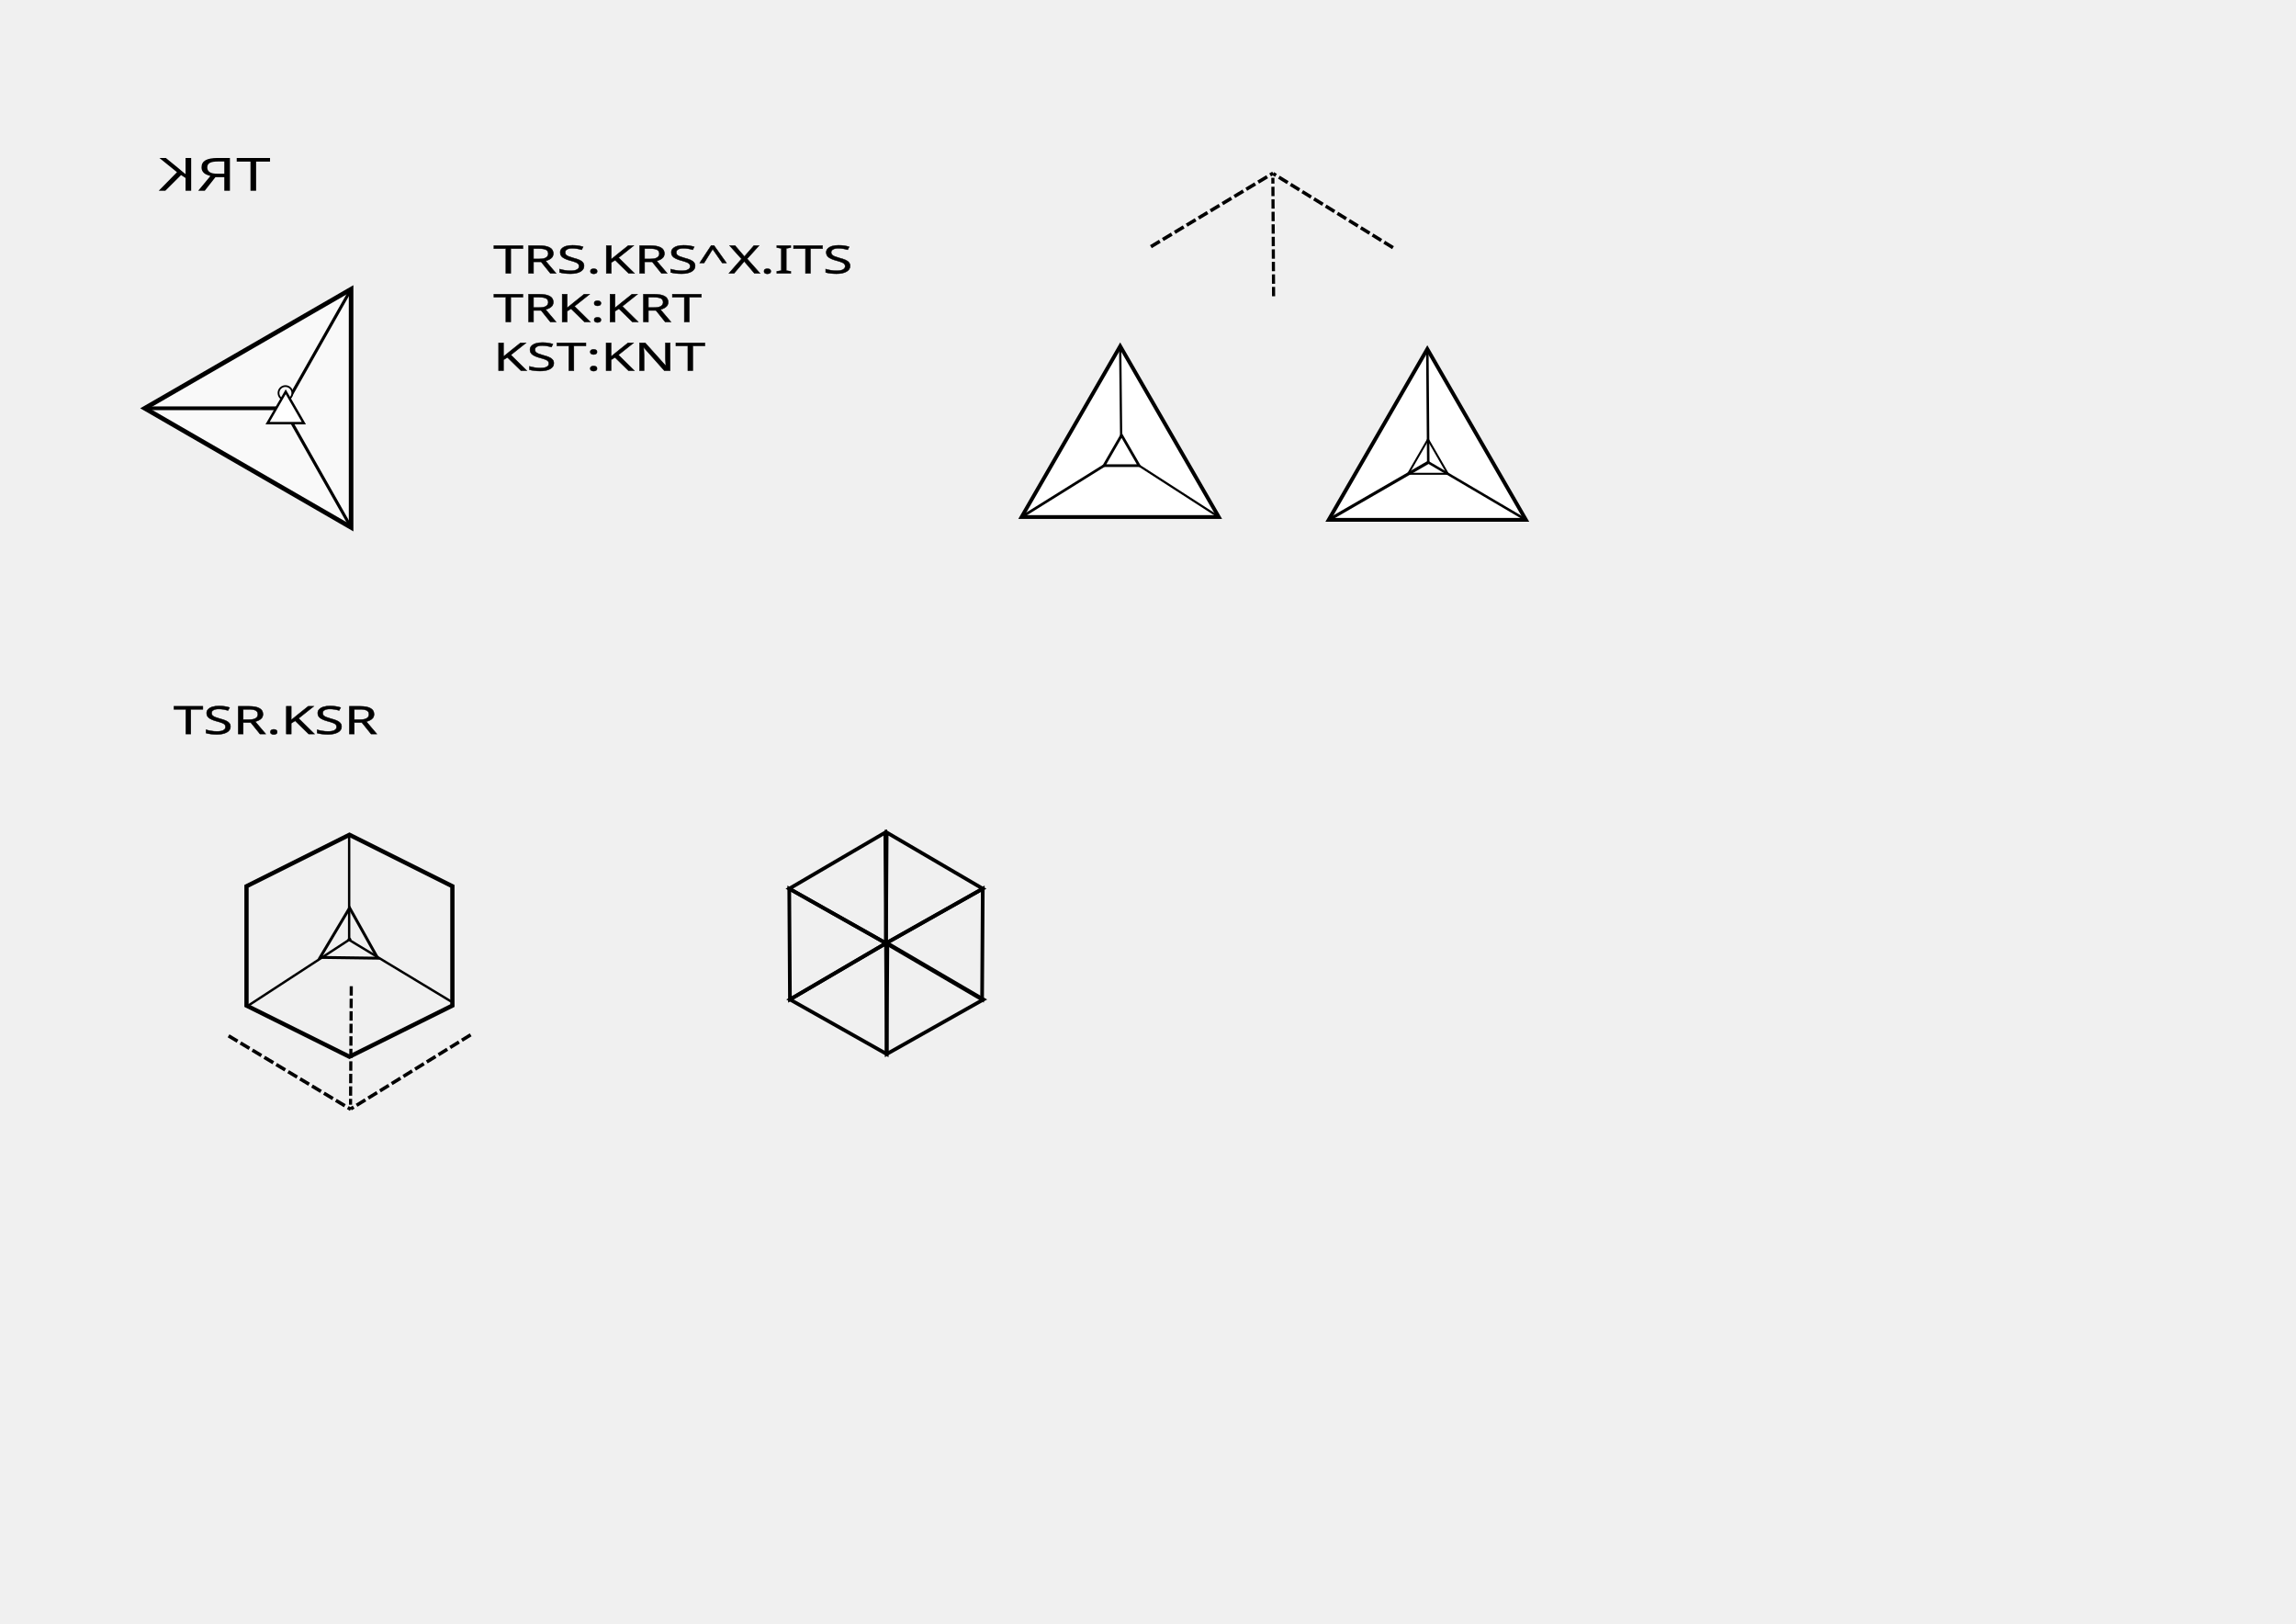
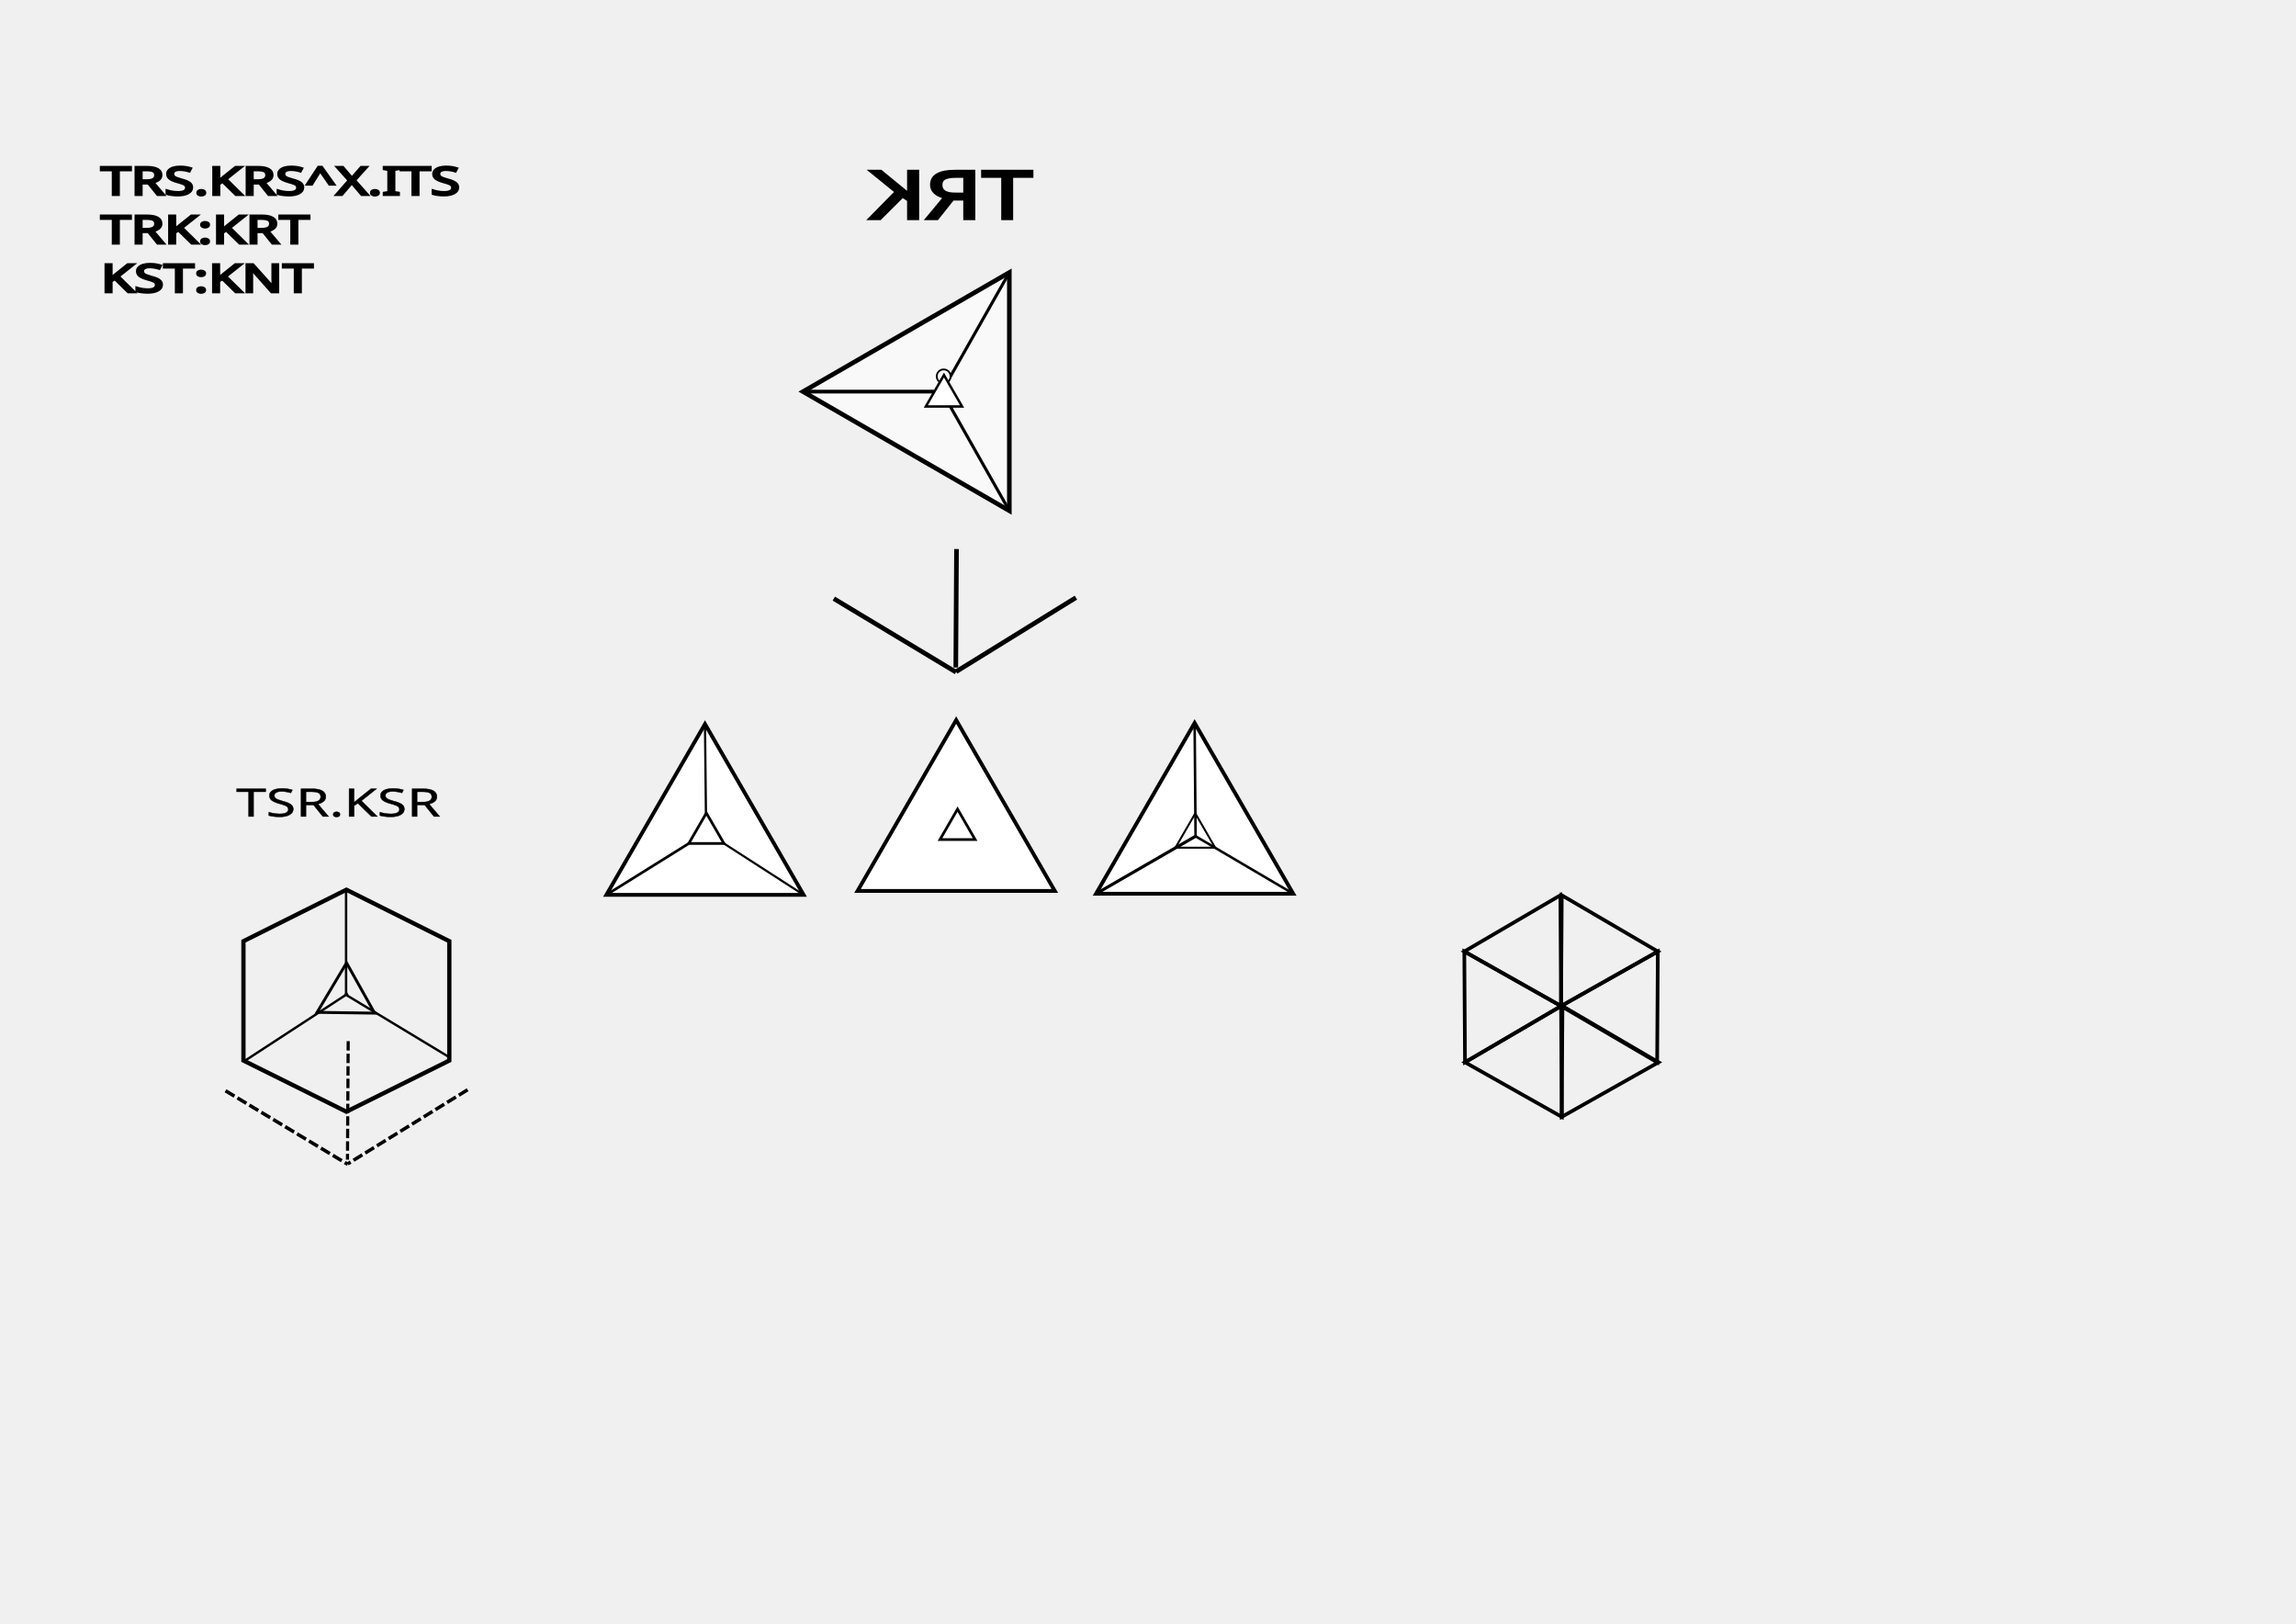
<svg xmlns="http://www.w3.org/2000/svg" width="297mm" height="210mm" viewBox="0 0 297 210" version="1.1" id="svg1">
  <defs id="defs1">
    <pattern id="EMFhbasepattern" patternUnits="userSpaceOnUse" width="6" height="6" x="0" y="0" />
    <pattern id="EMFhbasepattern-6" patternUnits="userSpaceOnUse" width="6" height="6" x="0" y="0" />
  </defs>
  <g id="layer1">
-     <path style="fill:none;stroke:#000000;stroke-width:0.552;stroke-linecap:butt;stroke-linejoin:miter;stroke-miterlimit:5.5;stroke-dasharray:none;stroke-opacity:1" d="m 45.203,107.964 13.316,6.658 v 15.434 l -13.316,6.615 -13.316,-6.615 v -15.434 z" id="path43" />
+     <path style="fill:none;stroke:#000000;stroke-width:0.552;stroke-linecap:butt;stroke-linejoin:miter;stroke-miterlimit:5.5;stroke-dasharray:none;stroke-opacity:1" d="m 44.806,115.072 13.316,6.658 v 15.434 l -13.316,6.615 -13.316,-6.615 v -15.434 z" id="path43" />
    <path id="path1" style="fill:none;stroke:#000000;stroke-width:0.518;stroke-dasharray:none" d="m -40.796,66.079 -15.488,-0.211 -15.488,-0.211 7.927,-13.308 7.927,-13.308 7.562,13.519 z" />
    <path style="fill:none;stroke:#000000;stroke-width:0.433;stroke-linecap:butt;stroke-linejoin:miter;stroke-dasharray:none;stroke-opacity:1" d="m -55.919,39.042 -0.093,17.8" id="path2" />
    <path style="fill:none;stroke:#000000;stroke-width:0.433;stroke-linecap:butt;stroke-linejoin:miter;stroke-dasharray:none;stroke-opacity:1" d="m -71.773,65.658 15.761,-8.816" id="path3" />
    <path style="fill:none;stroke:#000000;stroke-width:0.433;stroke-linecap:butt;stroke-linejoin:miter;stroke-dasharray:none;stroke-opacity:1" d="M -40.796,66.079 -56.012,56.842" id="path4" />
    <path style="fill:none;stroke:#000000;stroke-width:0.426;stroke-linecap:butt;stroke-linejoin:miter;stroke-miterlimit:5.5;stroke-dasharray:none;stroke-opacity:1" d="m -56.039,54.338 2.434,1.217 v 2.822 l -2.434,1.209 -2.434,-1.209 v -2.822 z" id="path5" />
-     <g id="g8" style="stroke-width:0.313;stroke-dasharray:none" transform="matrix(0.978912,0,0,0.978912,-54.7925,77.27733)">
+     <g id="g8" style="stroke-width:0.313;stroke-dasharray:none" transform="matrix(0.978912,0,0,0.978912,-55.18897,84.38502)">
      <path style="fill:none;stroke:#000000;stroke-width:0.313;stroke-linecap:butt;stroke-linejoin:miter;stroke-dasharray:none;stroke-opacity:1" d="M 115.576,53.372 101.916,45.121" id="path59717-8" />
      <path style="fill:none;stroke:#000000;stroke-width:0.313;stroke-linecap:butt;stroke-linejoin:miter;stroke-dasharray:none;stroke-opacity:1" d="M 102.11,31.47 V 45.08" id="path7" />
      <path style="fill:none;stroke:#000000;stroke-width:0.313;stroke-linecap:butt;stroke-linejoin:miter;stroke-dasharray:none;stroke-opacity:1" d="M 88.775,53.919 102.355,45.062" id="path59715-3" />
    </g>
-     <path id="path8" style="fill:none;stroke:#000000;stroke-width:0.372;stroke-dasharray:none" d="m 48.86,123.926 -3.724,-0.051 -3.724,-0.051 1.906,-3.2 1.906,-3.2 1.818,3.25 z" />
-     <path style="fill:none;stroke:#000000;stroke-width:0.405;stroke-linecap:butt;stroke-linejoin:miter;stroke-dasharray:1.214, 0.405;stroke-dashoffset:0;stroke-opacity:1" d="m 45.438,127.55 -0.094,15.328" id="path12" />
-     <path style="fill:none;stroke:#000000;stroke-width:0.445;stroke-linecap:butt;stroke-linejoin:miter;stroke-dasharray:1.334, 0.445;stroke-dashoffset:0;stroke-opacity:1" d="m 60.883,133.837 -15.504,9.577" id="path11" />
-     <path style="fill:none;stroke:#000000;stroke-width:0.45;stroke-linecap:butt;stroke-linejoin:miter;stroke-dasharray:1.35, 0.45;stroke-dashoffset:0;stroke-opacity:1" d="m 29.566,133.966 15.807,9.507" id="path10" />
-     <path id="path47-7" d="m 127.126,114.937 -0.088,14.33 -12.428,-7.272 z" style="fill:none;stroke:#000000;stroke-width:0.474;stroke-linecap:butt;stroke-linejoin:miter;stroke-miterlimit:8;stroke-dasharray:none;stroke-opacity:1" />
-     <path id="path1481" d="m 127.126,114.937 -12.428,-7.272 -0.089,14.33 z" style="fill:none;stroke:#000000;stroke-width:0.474;stroke-linecap:butt;stroke-linejoin:miter;stroke-miterlimit:8;stroke-dasharray:none;stroke-opacity:1" />
-     <path id="path2471" d="m 102.093,114.937 0.089,14.33 12.428,-7.272 z" style="fill:none;stroke:#000000;stroke-width:0.474;stroke-linecap:butt;stroke-linejoin:miter;stroke-miterlimit:8;stroke-dasharray:none;stroke-opacity:1" />
-     <path id="path2473" d="m 102.093,114.937 12.428,-7.272 0.089,14.33 z" style="fill:none;stroke:#000000;stroke-width:0.474;stroke-linecap:butt;stroke-linejoin:miter;stroke-miterlimit:8;stroke-dasharray:none;stroke-opacity:1" />
-     <path id="path2493" d="m 127.215,129.267 -12.428,-7.272 -0.089,14.33 z" style="fill:none;stroke:#000000;stroke-width:0.474;stroke-linecap:butt;stroke-linejoin:miter;stroke-miterlimit:8;stroke-dasharray:none;stroke-opacity:1" />
-     <path id="path2495" d="m 102.182,129.267 12.428,-7.272 0.089,14.33 z" style="fill:none;stroke:#000000;stroke-width:0.474;stroke-linecap:butt;stroke-linejoin:miter;stroke-miterlimit:8;stroke-dasharray:none;stroke-opacity:1" />
-     <text xml:space="preserve" style="font-size:5.929px;line-height:1.25;font-family:sans-serif;word-spacing:0px;fill:#000000;stroke:#000000;stroke-width:0.058;stroke-dasharray:none" x="19.04" y="97.013" id="text25" transform="scale(1.177997,0.8488988)">
-       <tspan id="tspan15" style="fill:#000000;stroke:#000000;stroke-width:0.058;stroke-dasharray:none" x="19.04" y="97.013" />
-       <tspan style="fill:#000000;stroke:#000000;stroke-width:0.058;stroke-dasharray:none" x="19.04" y="104.425" id="tspan20" />
-       <tspan style="fill:#000000;stroke:#000000;stroke-width:0.058;stroke-dasharray:none" x="19.04" y="111.837" id="tspan23">TSR.KSR</tspan>
-       <tspan style="fill:#000000;stroke:#000000;stroke-width:0.058;stroke-dasharray:none" x="19.04" y="119.248" id="tspan36" />
-       <tspan style="fill:#000000;stroke:#000000;stroke-width:0.058;stroke-dasharray:none" x="19.04" y="126.66" id="tspan30" />
-       <tspan style="fill:#000000;stroke:#000000;stroke-width:0.058;stroke-dasharray:none" x="19.04" y="134.071" id="tspan24" />
-       <tspan style="fill:#000000;stroke:#000000;stroke-width:0.058;stroke-dasharray:none" x="19.04" y="141.483" id="tspan25" />
+     <path id="path8" style="fill:none;stroke:#000000;stroke-width:0.372;stroke-dasharray:none" d="m 48.463,131.034 -3.724,-0.051 -3.724,-0.051 1.906,-3.2 1.906,-3.2 1.818,3.25 z" />
+     <path style="fill:none;stroke:#000000;stroke-width:0.405;stroke-linecap:butt;stroke-linejoin:miter;stroke-dasharray:1.214, 0.405;stroke-dashoffset:0;stroke-opacity:1" d="m 45.042,134.657 -0.094,15.328" id="path12" />
+     <path style="fill:none;stroke:#000000;stroke-width:0.445;stroke-linecap:butt;stroke-linejoin:miter;stroke-dasharray:1.334, 0.445;stroke-dashoffset:0;stroke-opacity:1" d="m 60.487,140.945 -15.504,9.577" id="path11" />
+     <path style="fill:none;stroke:#000000;stroke-width:0.45;stroke-linecap:butt;stroke-linejoin:miter;stroke-dasharray:1.35, 0.45;stroke-dashoffset:0;stroke-opacity:1" d="m 29.17,141.074 15.807,9.507" id="path10" />
+     <path id="path47-7" d="m 214.449,123.06 -0.088,14.33 -12.428,-7.272 z" style="fill:none;stroke:#000000;stroke-width:0.474;stroke-linecap:butt;stroke-linejoin:miter;stroke-miterlimit:8;stroke-dasharray:none;stroke-opacity:1" />
+     <path id="path1481" d="m 214.449,123.06 -12.428,-7.272 -0.089,14.33 z" style="fill:none;stroke:#000000;stroke-width:0.474;stroke-linecap:butt;stroke-linejoin:miter;stroke-miterlimit:8;stroke-dasharray:none;stroke-opacity:1" />
+     <path id="path2471" d="m 189.416,123.06 0.089,14.33 12.428,-7.272 z" style="fill:none;stroke:#000000;stroke-width:0.474;stroke-linecap:butt;stroke-linejoin:miter;stroke-miterlimit:8;stroke-dasharray:none;stroke-opacity:1" />
+     <path id="path2473" d="m 189.416,123.06 12.428,-7.272 0.089,14.33 z" style="fill:none;stroke:#000000;stroke-width:0.474;stroke-linecap:butt;stroke-linejoin:miter;stroke-miterlimit:8;stroke-dasharray:none;stroke-opacity:1" />
+     <path id="path2493" d="m 214.538,137.39 -12.428,-7.272 -0.089,14.33 z" style="fill:none;stroke:#000000;stroke-width:0.474;stroke-linecap:butt;stroke-linejoin:miter;stroke-miterlimit:8;stroke-dasharray:none;stroke-opacity:1" />
+     <path id="path2495" d="m 189.505,137.39 12.428,-7.272 0.089,14.33 z" style="fill:none;stroke:#000000;stroke-width:0.474;stroke-linecap:butt;stroke-linejoin:miter;stroke-miterlimit:8;stroke-dasharray:none;stroke-opacity:1" />
+     <text xml:space="preserve" style="font-size:5.929px;line-height:1.25;font-family:sans-serif;word-spacing:0px;fill:#000000;stroke:#000000;stroke-width:0.058;stroke-dasharray:none" x="25.935" y="109.573" id="text25" transform="scale(1.177997,0.8488988)">
+       <tspan id="tspan15" style="fill:#000000;stroke:#000000;stroke-width:0.058;stroke-dasharray:none" x="25.935" y="109.573" />
+       <tspan style="fill:#000000;stroke:#000000;stroke-width:0.058;stroke-dasharray:none" x="25.935" y="116.984" id="tspan20" />
+       <tspan style="fill:#000000;stroke:#000000;stroke-width:0.058;stroke-dasharray:none" x="25.935" y="124.396" id="tspan23">TSR.KSR</tspan>
+       <tspan style="fill:#000000;stroke:#000000;stroke-width:0.058;stroke-dasharray:none" x="25.935" y="131.807" id="tspan36" />
+       <tspan style="fill:#000000;stroke:#000000;stroke-width:0.058;stroke-dasharray:none" x="25.935" y="139.219" id="tspan30" />
+       <tspan style="fill:#000000;stroke:#000000;stroke-width:0.058;stroke-dasharray:none" x="25.935" y="146.63" id="tspan24" />
+       <tspan style="fill:#000000;stroke:#000000;stroke-width:0.058;stroke-dasharray:none" x="25.935" y="154.042" id="tspan25" />
    </text>
    <path style="fill:#808080;fill-opacity:1;stroke:#cccccc;stroke-width:0;stroke-dasharray:none" d="m -10.402,124.36 c -0.111,-0.393 -0.383,-1.374 -0.605,-2.18 -1.184,-4.305 -1.46,-5.303 -1.474,-5.317 -0.013,-0.013 -1.354,0.33 -4.48,1.148 -0.566,0.148 -1.704,0.445 -2.529,0.66 -0.825,0.215 -1.505,0.396 -1.511,0.403 -0.006,0.006 -0.29,0.488 -0.629,1.07 l -0.617,1.058 -1.291,0.009 -1.291,0.009 -0.958,0.931 c -0.527,0.512 -1.531,1.49 -2.231,2.172 -0.7,0.683 -1.666,1.623 -2.145,2.089 -0.48,0.466 -0.876,0.858 -0.881,0.872 -0.005,0.014 0.12,0.15 0.279,0.303 0.307,0.296 2.058,1.997 4.143,4.027 0.7,0.682 1.392,1.353 1.537,1.492 l 0.264,0.252 1.288,0.009 1.288,0.009 0.62,1.064 0.62,1.064 0.288,0.079 c 0.158,0.043 0.649,0.173 1.09,0.288 0.441,0.115 1.132,0.295 1.535,0.401 0.403,0.106 0.999,0.261 1.326,0.346 0.326,0.085 1.41,0.367 2.409,0.628 0.999,0.261 1.833,0.474 1.853,0.474 0.02,0 0.061,-0.09 0.092,-0.201 0.03,-0.11 0.316,-1.15 0.635,-2.311 0.319,-1.161 0.807,-2.933 1.084,-3.938 l 0.504,-1.827 -0.649,-1.077 -0.649,-1.077 0.635,-1.049 c 0.349,-0.577 0.639,-1.075 0.645,-1.107 0.005,-0.032 -0.081,-0.38 -0.192,-0.773 z m -2.397,6.061 c -0.495,1.732 -0.907,3.148 -0.917,3.148 -0.01,-1.4e-4 -0.22,-0.342 -0.467,-0.759 -0.247,-0.417 -0.976,-1.645 -1.619,-2.729 -0.643,-1.084 -1.278,-2.155 -1.412,-2.381 l -0.242,-0.41 1.195,-2.015 c 0.657,-1.108 1.495,-2.521 1.861,-3.139 0.367,-0.619 0.674,-1.125 0.684,-1.125 0.012,-1.5e-4 1.598,5.465 1.811,6.244 0.004,0.009 -0.4,1.434 -0.894,3.166 z m -4.167,-8.057 c -0.77,1.299 -1.606,2.707 -1.858,3.129 l -0.457,0.767 -3.724,0.009 c -2.193,0.004 -3.724,-0.004 -3.724,-0.022 0,-0.017 1.052,-1.075 2.337,-2.35 l 2.337,-2.319 3.227,-0.807 c 1.775,-0.444 3.235,-0.807 3.244,-0.807 0.01,0 0.018,0.008 0.018,0.019 0,0.011 -0.63,1.082 -1.4,2.381 z m 1.383,12.252 c -0.01,0 -1.47,-0.363 -3.246,-0.807 l -3.228,-0.807 -2.336,-2.319 c -1.285,-1.275 -2.336,-2.333 -2.336,-2.35 0,-0.018 1.557,-0.027 3.723,-0.022 l 3.723,0.009 0.685,1.151 c 2.374,3.991 3.029,5.096 3.03,5.119 8.7e-4,0.014 -0.006,0.026 -0.016,0.026 z" id="path9" />
-     <text xml:space="preserve" style="font-size:5.929px;line-height:1.25;font-family:sans-serif;word-spacing:0px;fill:#000000;stroke:#000000;stroke-width:0.058;stroke-dasharray:none" x="54.175" y="26.824" id="text25-5" transform="scale(1.177997,0.8488988)">
-       <tspan id="tspan15-7" style="fill:#000000;stroke:#000000;stroke-width:0.058;stroke-dasharray:none" x="54.175" y="26.824" />
-       <tspan style="fill:#000000;stroke:#000000;stroke-width:0.058;stroke-dasharray:none" x="54.175" y="34.235" id="tspan20-4" />
-       <tspan style="fill:#000000;stroke:#000000;stroke-width:0.058;stroke-dasharray:none" x="54.175" y="41.647" id="tspan23-3">TRS.KRS^X.ITS</tspan>
-       <tspan style="fill:#000000;stroke:#000000;stroke-width:0.058;stroke-dasharray:none" x="54.175" y="49.058" id="tspan35">TRK:KRT</tspan>
-       <tspan style="fill:#000000;stroke:#000000;stroke-width:0.058;stroke-dasharray:none" x="54.175" y="56.47" id="tspan36-2">KST:KNT</tspan>
-       <tspan style="fill:#000000;stroke:#000000;stroke-width:0.058;stroke-dasharray:none" x="54.175" y="63.881" id="tspan30-3" />
-       <tspan style="fill:#000000;stroke:#000000;stroke-width:0.058;stroke-dasharray:none" x="54.175" y="71.293" id="tspan24-5" />
-       <tspan style="fill:#000000;stroke:#000000;stroke-width:0.058;stroke-dasharray:none" x="54.175" y="78.704" id="tspan25-0" />
+     <text xml:space="preserve" style="font-size:5.929px;line-height:1.25;font-family:sans-serif;word-spacing:0px;fill:#000000;stroke:#000000;stroke-width:0.358;stroke-dasharray:none" x="11.077" y="14.863" id="text25-5" transform="scale(1.177997,0.8488988)">
+       <tspan id="tspan15-7" style="fill:#000000;stroke:#000000;stroke-width:0.358;stroke-dasharray:none" x="11.077" y="14.863" />
+       <tspan style="fill:#000000;stroke:#000000;stroke-width:0.358;stroke-dasharray:none" x="11.077" y="22.274" id="tspan20-4" />
+       <tspan style="fill:#000000;stroke:#000000;stroke-width:0.358;stroke-dasharray:none" x="11.077" y="29.686" id="tspan23-3">TRS.KRS^X.ITS</tspan>
+       <tspan style="fill:#000000;stroke:#000000;stroke-width:0.358;stroke-dasharray:none" x="11.077" y="37.097" id="tspan35">TRK:KRT</tspan>
+       <tspan style="fill:#000000;stroke:#000000;stroke-width:0.358;stroke-dasharray:none" x="11.077" y="44.509" id="tspan36-2">KST:KNT</tspan>
+       <tspan style="fill:#000000;stroke:#000000;stroke-width:0.358;stroke-dasharray:none" x="11.077" y="51.92" id="tspan30-3" />
+       <tspan style="fill:#000000;stroke:#000000;stroke-width:0.358;stroke-dasharray:none" x="11.077" y="59.332" id="tspan24-5" />
+       <tspan style="fill:#000000;stroke:#000000;stroke-width:0.358;stroke-dasharray:none" x="11.077" y="66.743" id="tspan25-0" />
    </text>
-     <path id="path76704" style="fill:#ffffff;stroke:#000000;stroke-width:0.49" d="m 157.66,66.868 h -12.757 -12.758 l 6.379,-11.048 6.379,-11.048 6.379,11.048 z" />
-     <g id="g951" transform="matrix(2.235203,0,0,2.235203,-162.3643,-45.20692)">
+     <path id="path76704" style="fill:#ffffff;stroke:#000000;stroke-width:0.49" d="m 103.952,115.735 h -12.757 -12.758 l 6.379,-11.048 6.379,-11.048 6.379,11.048 z" />
+     <g id="g951" transform="matrix(2.235203,0,0,2.235203,-77.21843,-47.36269)">
      <path id="path943" style="fill:#f9f9f9;stroke:#000000;stroke-width:0.265" transform="rotate(30,10.54489,127.4641)" d="M 43.557,19.815 H 36.663 29.769 l 3.447,-5.97 3.447,-5.97 3.447,5.97 z" />
      <path style="fill:none;stroke:#000000;stroke-width:0.175px;stroke-linecap:butt;stroke-linejoin:miter;stroke-opacity:1" d="m 92.959,36.955 -3.904,6.894" id="path945" />
      <path style="fill:none;stroke:#000000;stroke-width:0.216px;stroke-linecap:butt;stroke-linejoin:miter;stroke-opacity:1" d="m 81.018,43.849 h 8.037" id="path947" />
      <path style="fill:none;stroke:#000000;stroke-width:0.176px;stroke-linecap:butt;stroke-linejoin:miter;stroke-opacity:1" d="M 92.959,50.743 89.055,43.849" id="path949" />
    </g>
-     <path id="path953" style="fill:#f9f9f9;stroke:#000000;stroke-width:0.227" d="m 37.817,50.828 a 0.895,0.895 0 0 1 -0.895,0.895 0.895,0.895 0 0 1 -0.895,-0.895 0.895,0.895 0 0 1 0.895,-0.895 0.895,0.895 0 0 1 0.895,0.895 z" />
-     <path id="path955" style="fill:#ffffff;stroke:#000000;stroke-width:0.313" d="m 39.303,54.728 h -2.344 -2.344 l 1.172,-2.03 1.172,-2.03 1.172,2.03 z" />
-     <path style="fill:#ffffff;stroke:#000000;stroke-width:0.29px;stroke-linecap:butt;stroke-linejoin:miter;stroke-opacity:1" d="m 144.902,44.772 0.124,11.687" id="path76706" />
-     <path style="fill:#ffffff;stroke:#000000;stroke-width:0.344px;stroke-linecap:butt;stroke-linejoin:miter;stroke-opacity:1" d="M 132.145,66.868 142.805,60.225" id="path76708" />
-     <path style="fill:#ffffff;stroke:#000000;stroke-width:0.278px;stroke-linecap:butt;stroke-linejoin:miter;stroke-opacity:1" d="M 157.66,66.868 147.354,60.225" id="path76710" />
-     <text xml:space="preserve" style="font-size:6.921px;line-height:1.25;font-family:sans-serif;word-spacing:0px;fill:#000000;stroke:#000000;stroke-width:0;stroke-dasharray:none" x="-30.066" y="2.77" id="text11" transform="scale(-1.164197,0.8589612)">
-       <tspan id="tspan4" style="fill:#000000;stroke:#000000;stroke-width:0;stroke-dasharray:none" x="-30.066" y="2.77" />
-       <tspan style="fill:#000000;stroke:#000000;stroke-width:0;stroke-dasharray:none" x="-30.066" y="11.422" id="tspan7" />
-       <tspan style="fill:#000000;stroke:#000000;stroke-width:0;stroke-dasharray:none" x="-30.066" y="20.073" id="tspan8" />
-       <tspan style="fill:#000000;stroke:#000000;stroke-width:0;stroke-dasharray:none" x="-30.066" y="28.724" id="tspan9">TRK</tspan>
-       <tspan style="fill:#000000;stroke:#000000;stroke-width:0;stroke-dasharray:none" x="-30.066" y="37.376" id="tspan19" />
-       <tspan style="fill:#000000;stroke:#000000;stroke-width:0;stroke-dasharray:none" x="-30.066" y="46.027" id="tspan10" />
-       <tspan style="fill:#000000;stroke:#000000;stroke-width:0;stroke-dasharray:none" x="-30.066" y="54.678" id="tspan11" />
+     <path id="path953" style="fill:#f9f9f9;stroke:#000000;stroke-width:0.227" d="m 122.963,48.673 a 0.895,0.895 0 0 1 -0.895,0.895 0.895,0.895 0 0 1 -0.895,-0.895 0.895,0.895 0 0 1 0.895,-0.895 0.895,0.895 0 0 1 0.895,0.895 z" />
+     <path id="path955" style="fill:#ffffff;stroke:#000000;stroke-width:0.313" d="m 124.449,52.572 h -2.344 -2.344 l 1.172,-2.03 1.172,-2.03 1.172,2.03 z" />
+     <path style="fill:#ffffff;stroke:#000000;stroke-width:0.29px;stroke-linecap:butt;stroke-linejoin:miter;stroke-opacity:1" d="m 91.194,93.64 0.124,11.687" id="path76706" />
+     <path style="fill:#ffffff;stroke:#000000;stroke-width:0.344px;stroke-linecap:butt;stroke-linejoin:miter;stroke-opacity:1" d="m 78.437,115.735 10.66,-6.643" id="path76708" />
+     <path style="fill:#ffffff;stroke:#000000;stroke-width:0.278px;stroke-linecap:butt;stroke-linejoin:miter;stroke-opacity:1" d="M 103.952,115.735 93.646,109.092" id="path76710" />
+     <text xml:space="preserve" style="font-size:10.035px;line-height:1.25;font-family:sans-serif;word-spacing:0px;fill:#000000;stroke:#000000;stroke-width:0.435;stroke-dasharray:none" x="-114.701" y="-4.697" id="text11" transform="scale(-1.164197,0.8589612)">
+       <tspan id="tspan4" style="fill:#000000;stroke:#000000;stroke-width:0.435;stroke-dasharray:none" x="-114.701" y="-4.697" />
+       <tspan style="fill:#000000;stroke:#000000;stroke-width:0.435;stroke-dasharray:none" x="-114.701" y="7.847" id="tspan7" />
+       <tspan style="fill:#000000;stroke:#000000;stroke-width:0.435;stroke-dasharray:none" x="-114.701" y="20.39" id="tspan8" />
+       <tspan style="fill:#000000;stroke:#000000;stroke-width:0.435;stroke-dasharray:none" x="-114.701" y="32.933" id="tspan9">TRK</tspan>
+       <tspan style="fill:#000000;stroke:#000000;stroke-width:0.435;stroke-dasharray:none" x="-114.701" y="45.476" id="tspan19" />
+       <tspan style="fill:#000000;stroke:#000000;stroke-width:0.435;stroke-dasharray:none" x="-114.701" y="58.02" id="tspan10" />
+       <tspan style="fill:#000000;stroke:#000000;stroke-width:0.435;stroke-dasharray:none" x="-114.701" y="70.563" id="tspan11" />
    </text>
-     <path id="path76718" style="fill:none;stroke:#000000;stroke-width:0.349;stroke-dasharray:none" d="m 147.354,60.225 h -2.274 -2.274 l 1.137,-1.969 1.137,-1.969 1.137,1.969 z" />
-     <g id="g8-5" transform="matrix(1.60257,-0.9252444,0.9252444,1.60257,1.465772,71.92444)" style="fill:#ffffff">
+     <path id="path76718" style="fill:none;stroke:#000000;stroke-width:0.349;stroke-dasharray:none" d="m 93.646,109.092 h -2.274 -2.274 l 1.137,-1.969 1.137,-1.969 1.137,1.969 z" />
+     <g id="g8-5" transform="matrix(1.60257,-0.9252444,0.9252444,1.60257,-28.63455,120.2841)" style="fill:#ffffff">
      <path id="path5-6" style="stroke:#000000;stroke-width:0.265" transform="rotate(30,10.54489,127.4641)" d="M 43.557,19.815 H 36.663 29.769 l 3.447,-5.97 3.447,-5.97 3.447,5.97 z" />
      <path style="fill:#ffffff;stroke:#000000;stroke-width:0.175px;stroke-linecap:butt;stroke-linejoin:miter;stroke-opacity:1" d="m 92.959,36.955 -3.904,6.894" id="path6" />
      <path style="fill:#ffffff;stroke:#000000;stroke-width:0.216px;stroke-linecap:butt;stroke-linejoin:miter;stroke-opacity:1" d="m 81.018,43.849 h 8.037" id="path7-5" />
      <path style="fill:#ffffff;stroke:#000000;stroke-width:0.176px;stroke-linecap:butt;stroke-linejoin:miter;stroke-opacity:1" d="M 92.959,50.743 89.055,43.849" id="path8-6" />
    </g>
-     <path id="path9-4" style="fill:none;stroke:#000000;stroke-width:0.253;stroke-dasharray:none" d="m 187.283,61.274 h -2.566 -2.566 l 1.283,-2.222 1.283,-2.222 1.283,2.222 z" />
-     <path style="fill:none;stroke:#000000;stroke-width:0.405;stroke-linecap:butt;stroke-linejoin:miter;stroke-dasharray:1.214, 0.405;stroke-dashoffset:0;stroke-opacity:1" d="m 164.746,38.318 -0.094,-15.328" id="path13" />
-     <path style="fill:none;stroke:#000000;stroke-width:0.445;stroke-linecap:butt;stroke-linejoin:miter;stroke-dasharray:1.334, 0.445;stroke-dashoffset:0;stroke-opacity:1" d="m 180.191,32.031 -15.504,-9.577" id="path14" />
-     <path style="fill:none;stroke:#000000;stroke-width:0.45;stroke-linecap:butt;stroke-linejoin:miter;stroke-dasharray:1.35, 0.45;stroke-dashoffset:0;stroke-opacity:1" d="m 148.874,31.902 15.807,-9.507" id="path15" />
+     <path id="path9-4" style="fill:none;stroke:#000000;stroke-width:0.253;stroke-dasharray:none" d="m 157.183,109.634 h -2.566 -2.566 l 1.283,-2.222 1.283,-2.222 1.283,2.222 z" />
+     <g id="g1" style="stroke-width:0.6;stroke-dasharray:none" transform="matrix(1,0,0,-1,15.33814,155.0176)">
+       <path style="fill:none;stroke:#000000;stroke-width:0.6;stroke-linecap:butt;stroke-linejoin:miter;stroke-dasharray:none;stroke-dashoffset:0;stroke-opacity:1" d="m 108.392,84.01 -0.094,-15.328" id="path13" />
+       <path style="fill:none;stroke:#000000;stroke-width:0.6;stroke-linecap:butt;stroke-linejoin:miter;stroke-dasharray:none;stroke-dashoffset:0;stroke-opacity:1" d="m 123.837,77.723 -15.504,-9.577" id="path14" />
+       <path style="fill:none;stroke:#000000;stroke-width:0.6;stroke-linecap:butt;stroke-linejoin:miter;stroke-dasharray:none;stroke-dashoffset:0;stroke-opacity:1" d="m 92.52,77.594 15.807,-9.507" id="path15" />
+     </g>
+     <path id="path16" style="fill:#ffffff;stroke:#000000;stroke-width:0.49" d="m 136.445,115.227 h -12.757 -12.758 l 6.379,-11.048 6.379,-11.048 6.379,11.048 z" />
+     <path id="path20" style="fill:none;stroke:#000000;stroke-width:0.349;stroke-dasharray:none" d="m 126.138,108.585 h -2.274 -2.274 l 1.137,-1.969 1.137,-1.969 1.137,1.969 z" />
  </g>
</svg>
